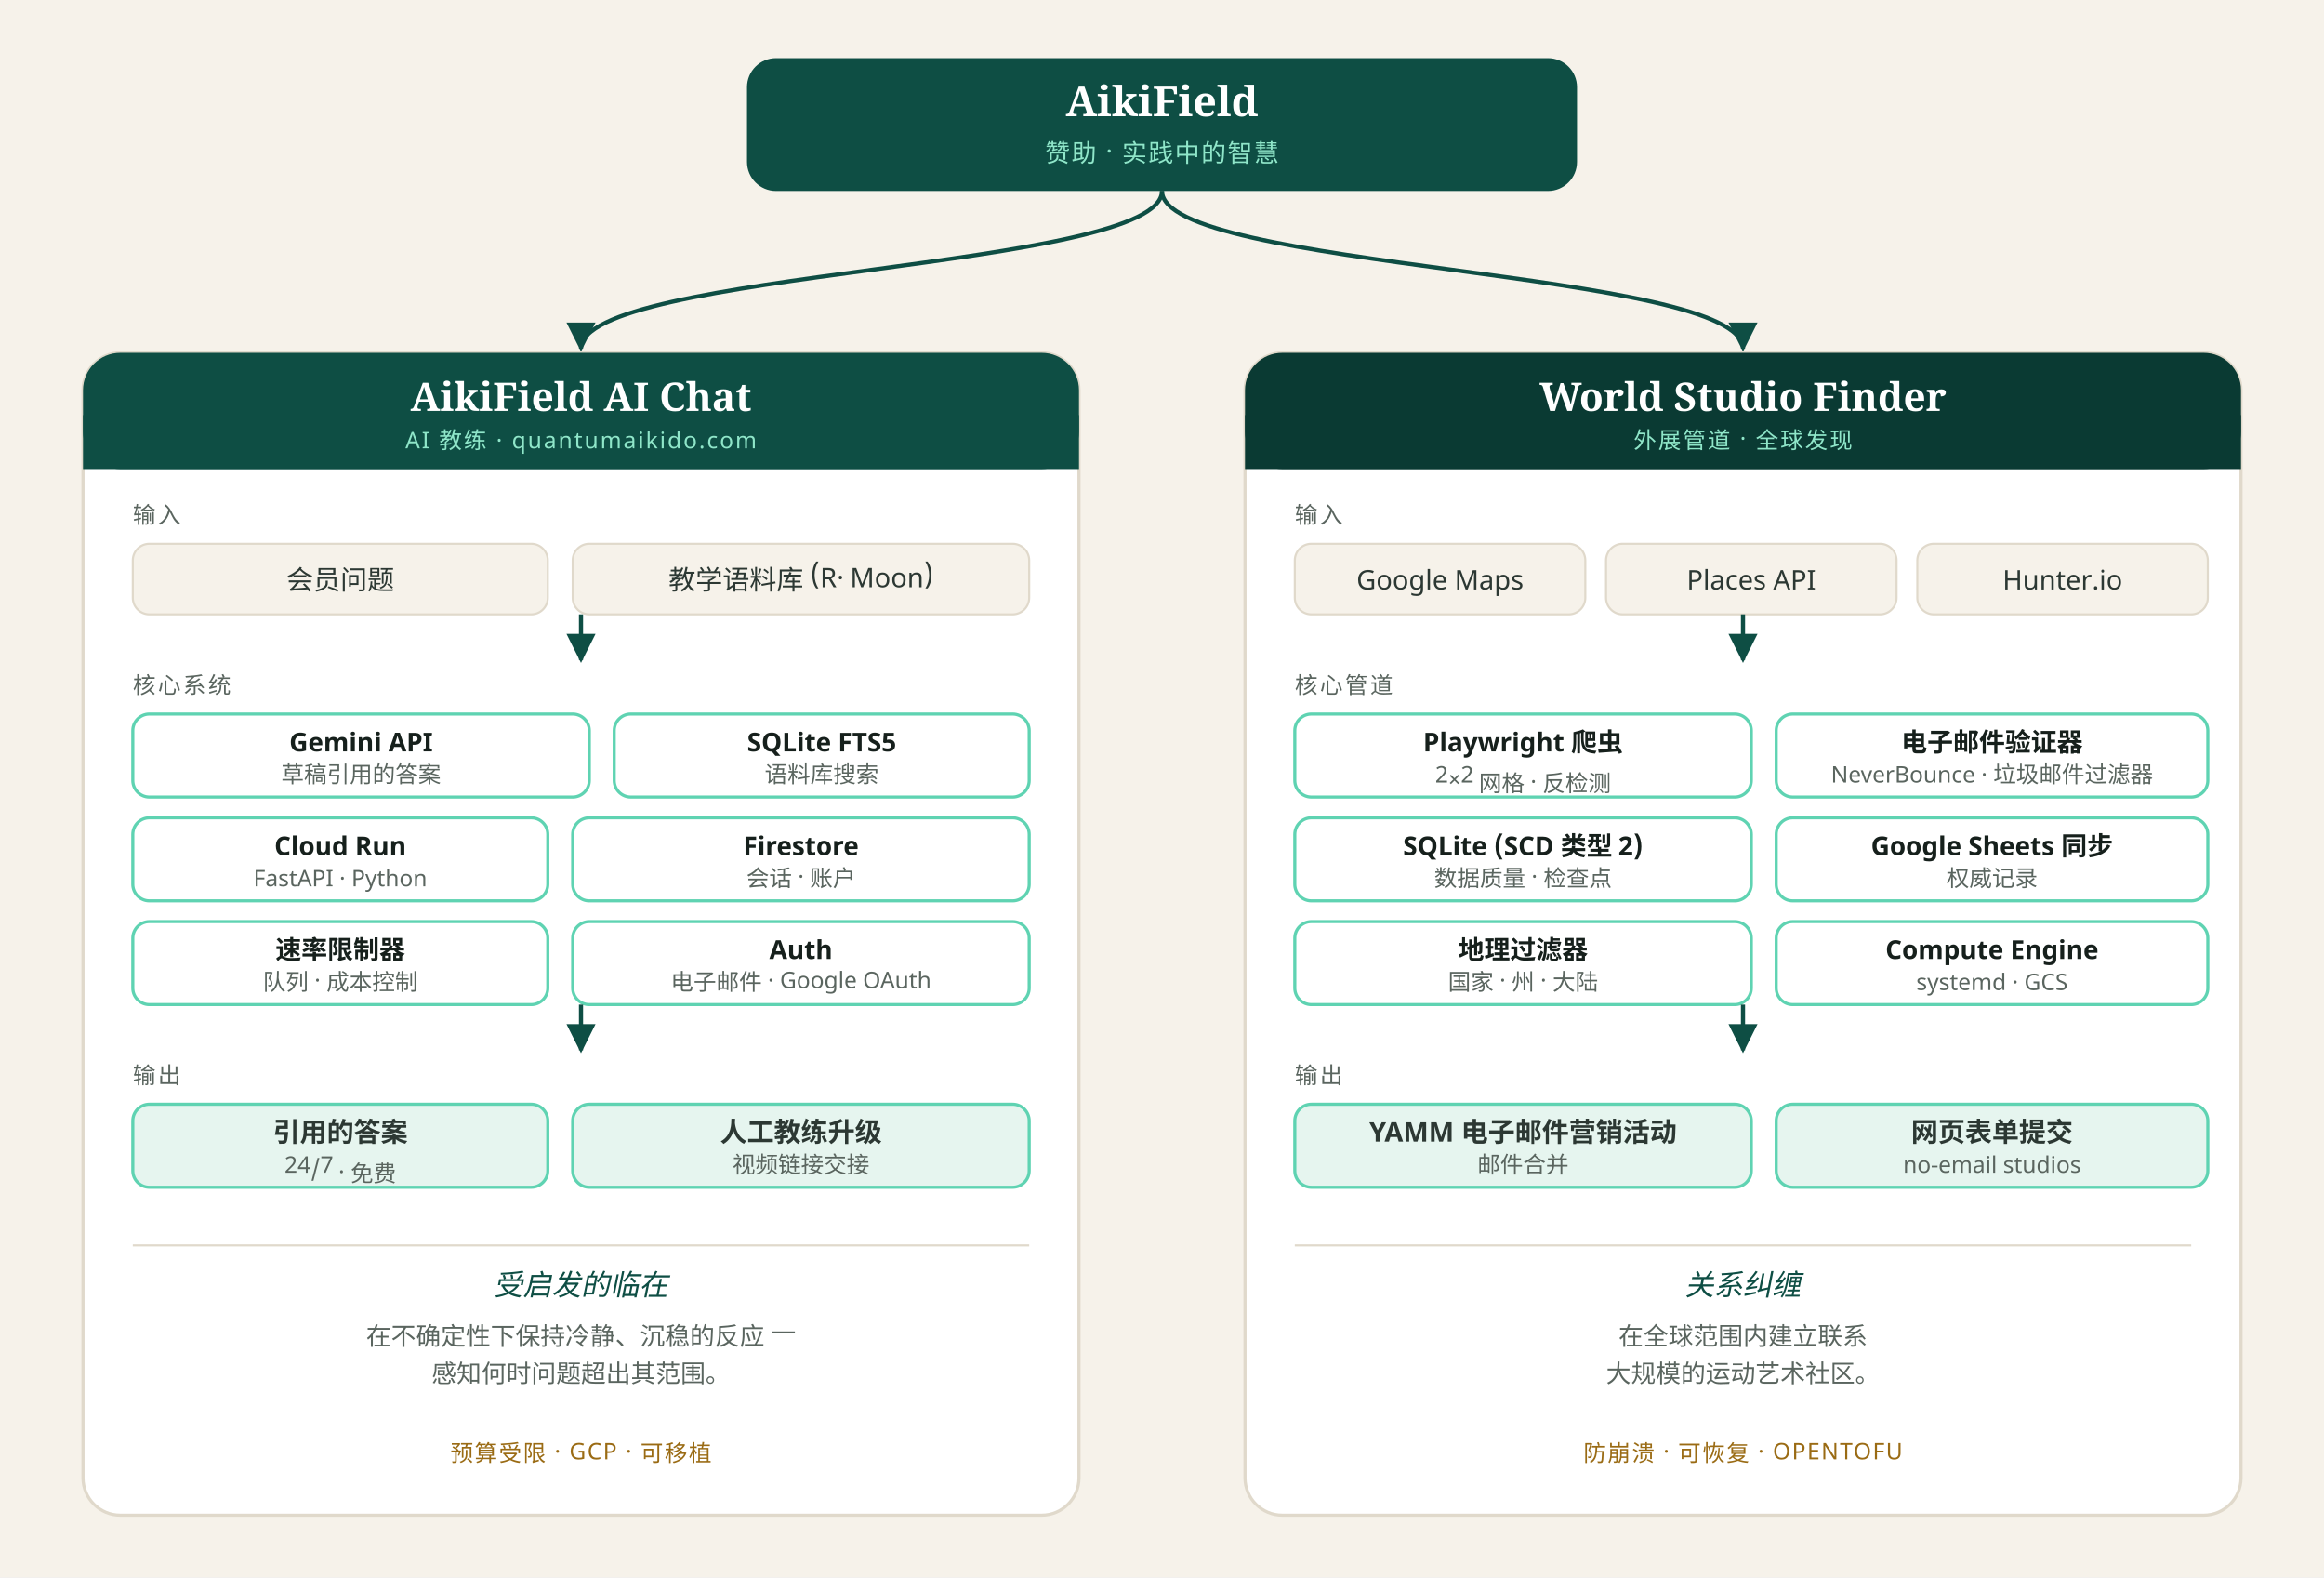
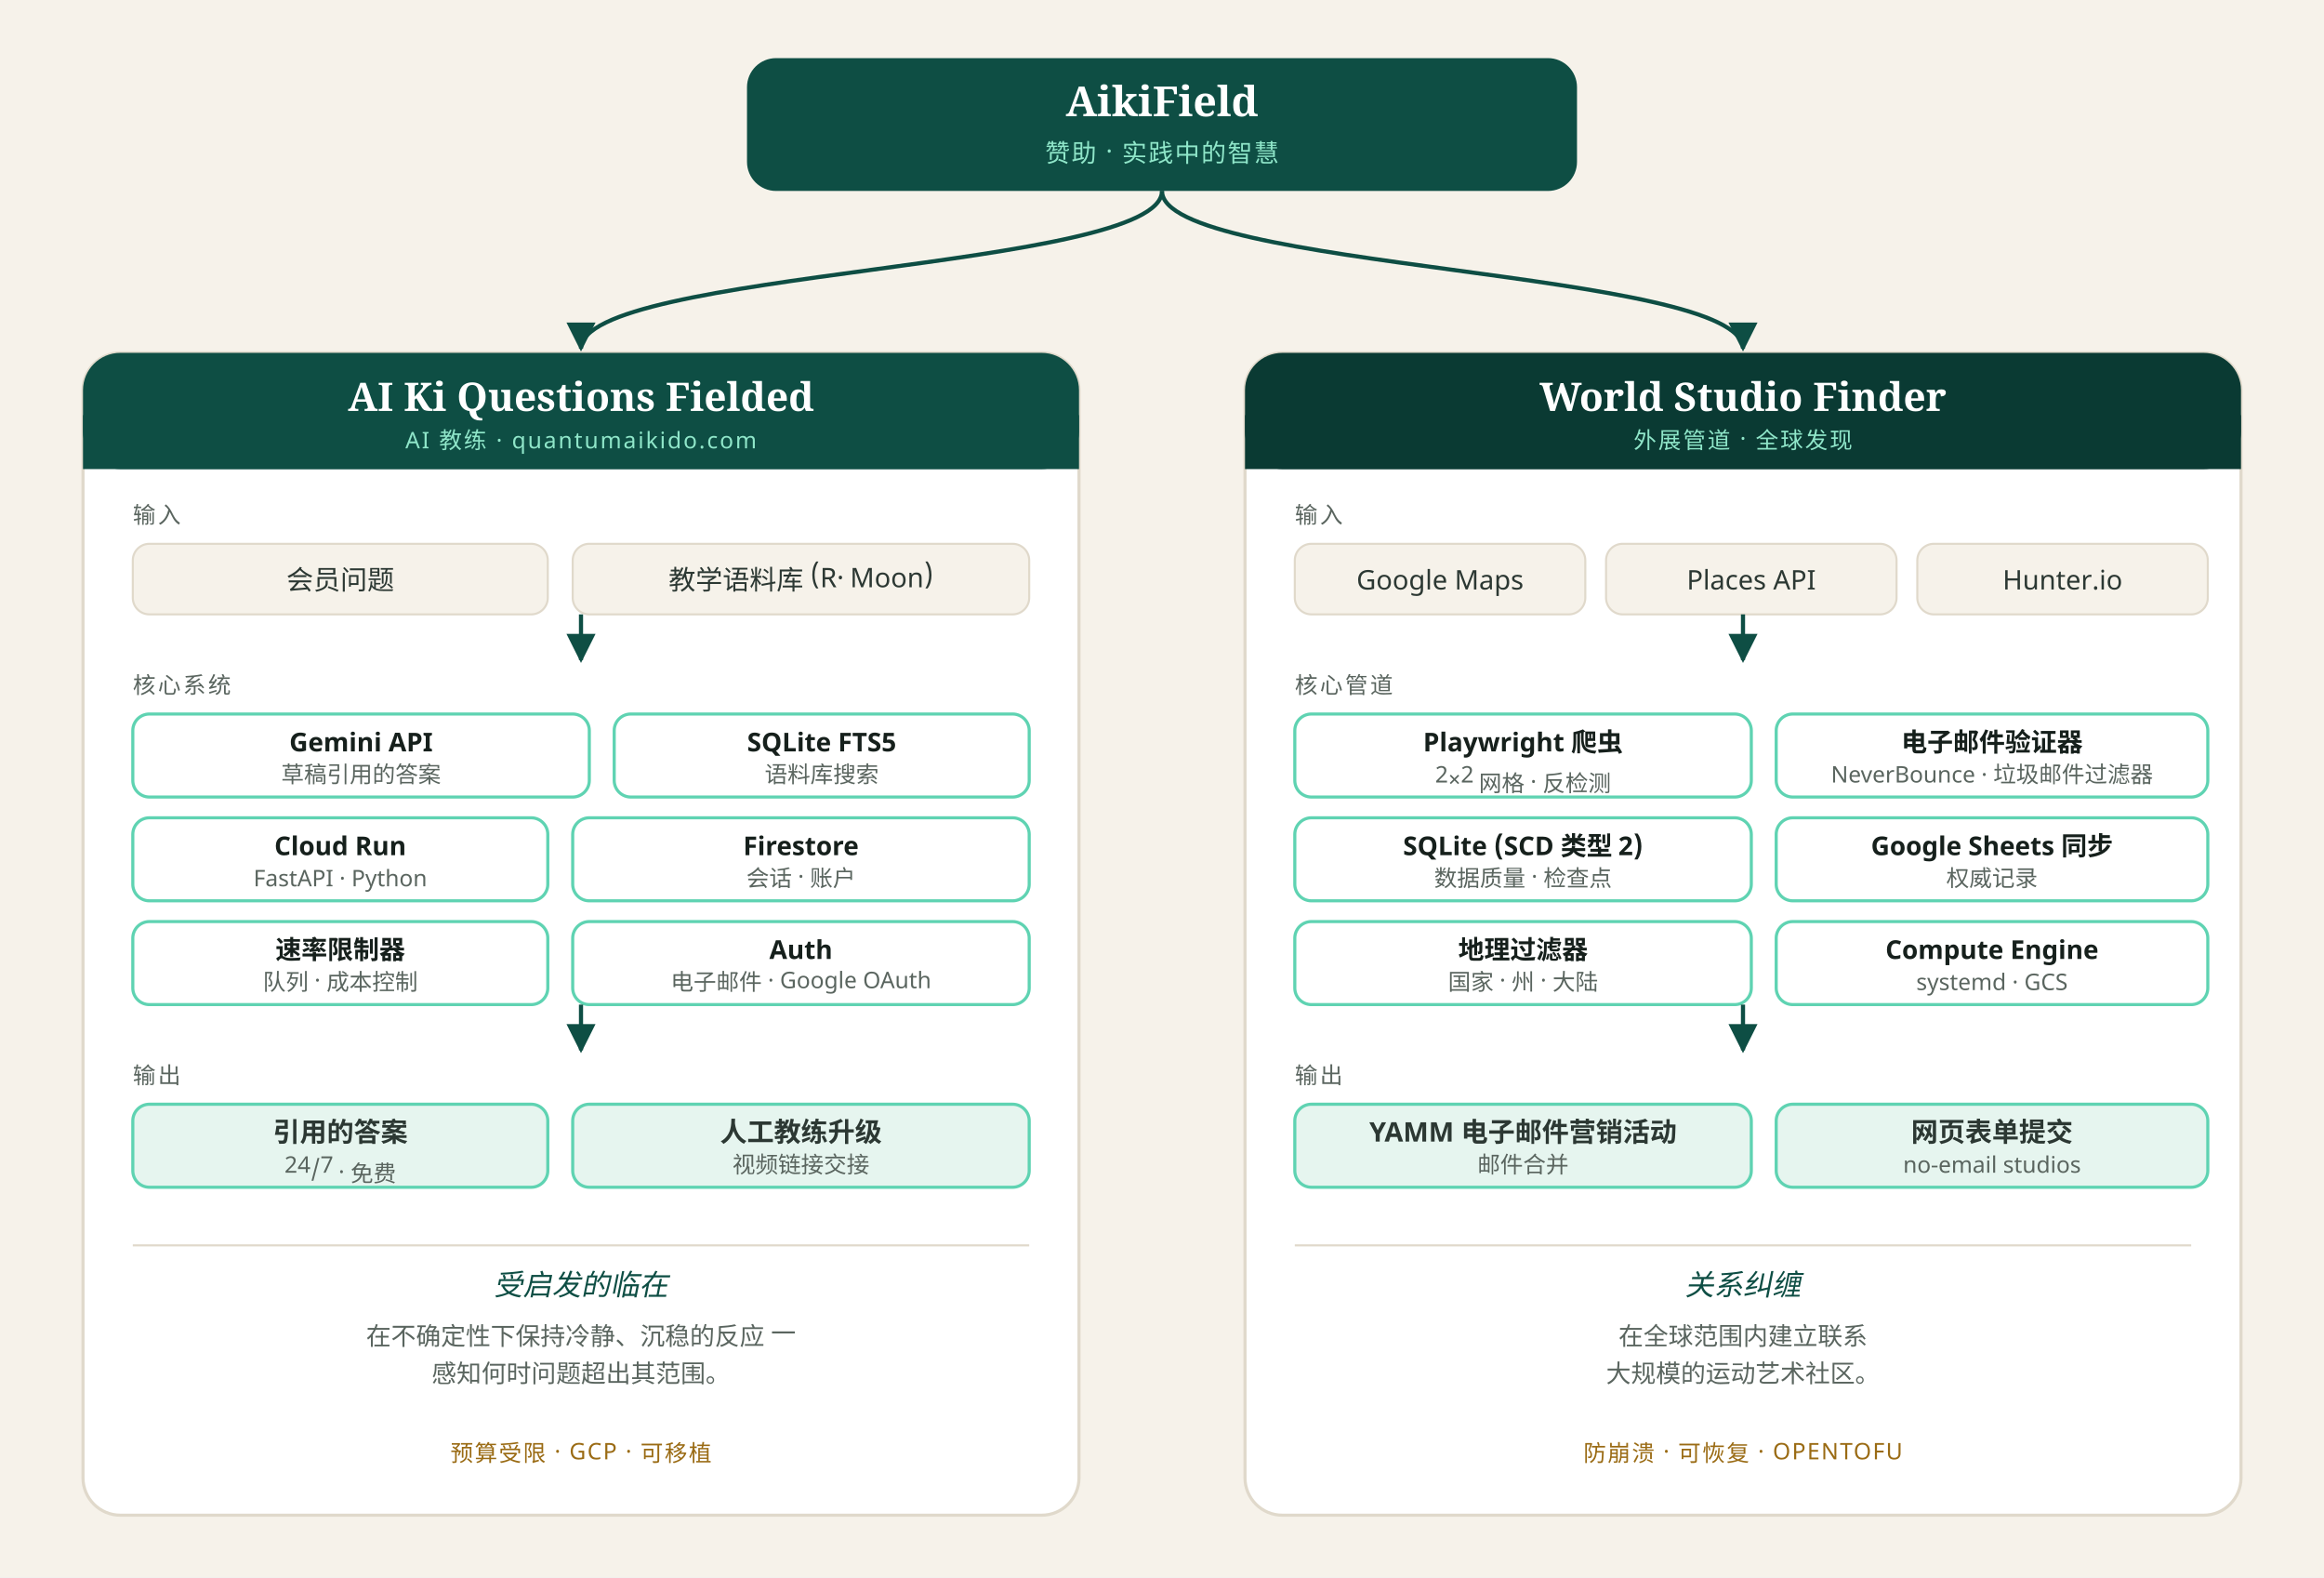
<svg xmlns="http://www.w3.org/2000/svg" xml:lang="zh" viewBox="0 0 1120 760" font-family="Noto Sans JP, Noto Sans SC, Noto Sans KR, Noto Naskh Arabic, Noto Sans Hebrew, Noto Sans Devanagari, Public Sans, sans-serif" role="img" aria-labelledby="ov-title ov-desc">
  <defs>
    <marker id="arrow" viewBox="0 0 10 10" refX="9" refY="5" markerWidth="7" markerHeight="7" orient="auto-start-reverse">
      <path d="M0,0 L10,5 L0,10 z" fill="#0E4E44" />
    </marker>
    <marker id="arrow-mint" viewBox="0 0 10 10" refX="9" refY="5" markerWidth="7" markerHeight="7" orient="auto-start-reverse">
      <path d="M0,0 L10,5 L0,10 z" fill="#5FD3B2" />
    </marker>
  </defs>
  <rect width="1120" height="760" fill="#F6F2EA" />
  <rect x="360" y="28" width="400" height="64" rx="14" fill="#0E4E44" />
  <text x="560" y="56" text-anchor="middle" fill="#fff" font-family="'Source Serif 4', Georgia, serif" font-size="20" font-weight="600">AikiField</text>
  <text x="560" y="78" text-anchor="middle" fill="#8FE6C9" font-size="12" letter-spacing="0.06em">赞助 · 实践中的智慧</text>
  <path d="M560,92 C560,130 280,130 280,168" stroke="#0E4E44" stroke-width="2" fill="none" marker-end="url(#arrow)" />
  <path d="M560,92 C560,130 840,130 840,168" stroke="#0E4E44" stroke-width="2" fill="none" marker-end="url(#arrow)" />
  <g id="proj-ai">
    <rect x="40" y="170" width="480" height="560" rx="18" fill="#ffffff" stroke="#E0D9CB" stroke-width="1.5" />
    <rect x="40" y="170" width="480" height="56" rx="18" fill="#0E4E44" />
    <rect x="40" y="200" width="480" height="26" fill="#0E4E44" />
-     <text x="280" y="198" text-anchor="middle" fill="#fff" font-family="'Source Serif 4', Georgia, serif" font-size="19" font-weight="600">AikiField AI Chat</text>
+     <text x="280" y="198" text-anchor="middle" fill="#fff" font-family="'Source Serif 4', Georgia, serif" font-size="19" font-weight="600">AI Ki Questions Fielded</text>
    <text x="280" y="216" text-anchor="middle" fill="#8FE6C9" font-size="11" letter-spacing="0.08em">AI 教练 · quantumaikido.com</text>
    <text x="64" y="252" fill="#5A655F" font-size="11" letter-spacing="0.1em">输入</text>
    <g font-size="13" fill="#2C3833">
      <rect x="64" y="262" width="200" height="34" rx="8" fill="#F6F2EA" stroke="#E0D9CB" />
      <text x="164" y="284" text-anchor="middle">会员问题</text>
      <rect x="276" y="262" width="220" height="34" rx="8" fill="#F6F2EA" stroke="#E0D9CB" />
      <text x="386" y="284" text-anchor="middle">教学语料库 (R. Moon)</text>
    </g>
    <path d="M280,296 L280,318" stroke="#0E4E44" stroke-width="2" marker-end="url(#arrow)" />
    <text x="64" y="334" fill="#5A655F" font-size="11" letter-spacing="0.1em">核心系统</text>
    <g font-size="12.5" fill="#16201C">
      <rect x="64" y="344" width="220" height="40" rx="8" fill="#ffffff" stroke="#5FD3B2" stroke-width="1.5" />
      <text x="174" y="362" text-anchor="middle" font-weight="600">Gemini API</text>
      <text x="174" y="377" text-anchor="middle" font-size="11" fill="#5A655F">草稿引用的答案</text>
      <rect x="296" y="344" width="200" height="40" rx="8" fill="#ffffff" stroke="#5FD3B2" stroke-width="1.5" />
      <text x="396" y="362" text-anchor="middle" font-weight="600">SQLite FTS5</text>
      <text x="396" y="377" text-anchor="middle" font-size="11" fill="#5A655F">语料库搜索</text>
      <rect x="64" y="394" width="200" height="40" rx="8" fill="#ffffff" stroke="#5FD3B2" stroke-width="1.5" />
      <text x="164" y="412" text-anchor="middle" font-weight="600">Cloud Run</text>
      <text x="164" y="427" text-anchor="middle" font-size="11" fill="#5A655F">FastAPI · Python</text>
      <rect x="276" y="394" width="220" height="40" rx="8" fill="#ffffff" stroke="#5FD3B2" stroke-width="1.5" />
      <text x="386" y="412" text-anchor="middle" font-weight="600">Firestore</text>
      <text x="386" y="427" text-anchor="middle" font-size="11" fill="#5A655F">会话 · 账户</text>
      <rect x="64" y="444" width="200" height="40" rx="8" fill="#ffffff" stroke="#5FD3B2" stroke-width="1.5" />
      <text x="164" y="462" text-anchor="middle" font-weight="600">速率限制器</text>
      <text x="164" y="477" text-anchor="middle" font-size="11" fill="#5A655F">队列 · 成本控制</text>
      <rect x="276" y="444" width="220" height="40" rx="8" fill="#ffffff" stroke="#5FD3B2" stroke-width="1.5" />
      <text x="386" y="462" text-anchor="middle" font-weight="600">Auth</text>
      <text x="386" y="477" text-anchor="middle" font-size="11" fill="#5A655F">电子邮件 · Google OAuth</text>
    </g>
    <path d="M280,484 L280,506" stroke="#0E4E44" stroke-width="2" marker-end="url(#arrow)" />
    <text x="64" y="522" fill="#5A655F" font-size="11" letter-spacing="0.1em">输出</text>
    <g font-size="13" fill="#2C3833">
      <rect x="64" y="532" width="200" height="40" rx="8" fill="#E6F5EF" stroke="#5FD3B2" stroke-width="1.5" />
      <text x="164" y="550" text-anchor="middle" font-weight="600">引用的答案</text>
      <text x="164" y="565" text-anchor="middle" font-size="11" fill="#5A655F">24/7 · 免费</text>
      <rect x="276" y="532" width="220" height="40" rx="8" fill="#E6F5EF" stroke="#5FD3B2" stroke-width="1.5" />
      <text x="386" y="550" text-anchor="middle" font-weight="600">人工教练升级</text>
      <text x="386" y="565" text-anchor="middle" font-size="11" fill="#5A655F">视频链接交接</text>
    </g>
    <line x1="64" y1="600" x2="496" y2="600" stroke="#E0D9CB" />
    <text x="280" y="624" text-anchor="middle" fill="#0E4E44" font-family="'Source Serif 4', Georgia, serif" font-size="14" font-style="italic">受启发的临在</text>
    <text x="280" y="648" text-anchor="middle" fill="#5A655F" font-size="12">在不确定性下保持冷静、沉稳的反应 —</text>
    <text x="280" y="666" text-anchor="middle" fill="#5A655F" font-size="12">感知何时问题超出其范围。</text>
    <text x="280" y="704" text-anchor="middle" fill="#9A6B14" font-size="11" letter-spacing="0.06em">预算受限 · GCP · 可移植</text>
  </g>
  <g id="proj-studio">
    <rect x="600" y="170" width="480" height="560" rx="18" fill="#ffffff" stroke="#E0D9CB" stroke-width="1.5" />
    <rect x="600" y="170" width="480" height="56" rx="18" fill="#0A3A33" />
    <rect x="600" y="200" width="480" height="26" fill="#0A3A33" />
    <text x="840" y="198" text-anchor="middle" fill="#fff" font-family="'Source Serif 4', Georgia, serif" font-size="19" font-weight="600">World Studio Finder</text>
    <text x="840" y="216" text-anchor="middle" fill="#8FE6C9" font-size="11" letter-spacing="0.08em">外展管道 · 全球发现</text>
    <text x="624" y="252" fill="#5A655F" font-size="11" letter-spacing="0.1em">输入</text>
    <g font-size="13" fill="#2C3833">
      <rect x="624" y="262" width="140" height="34" rx="8" fill="#F6F2EA" stroke="#E0D9CB" />
      <text x="694" y="284" text-anchor="middle">Google Maps</text>
      <rect x="774" y="262" width="140" height="34" rx="8" fill="#F6F2EA" stroke="#E0D9CB" />
      <text x="844" y="284" text-anchor="middle">Places API</text>
      <rect x="924" y="262" width="140" height="34" rx="8" fill="#F6F2EA" stroke="#E0D9CB" />
      <text x="994" y="284" text-anchor="middle">Hunter.io</text>
    </g>
    <path d="M840,296 L840,318" stroke="#0E4E44" stroke-width="2" marker-end="url(#arrow)" />
    <text x="624" y="334" fill="#5A655F" font-size="11" letter-spacing="0.1em">核心管道</text>
    <g font-size="12.5" fill="#16201C">
      <rect x="624" y="344" width="220" height="40" rx="8" fill="#ffffff" stroke="#5FD3B2" stroke-width="1.5" />
      <text x="734" y="362" text-anchor="middle" font-weight="600">Playwright 爬虫</text>
      <text x="734" y="377" text-anchor="middle" font-size="11" fill="#5A655F">2×2 网格 · 反检测</text>
      <rect x="856" y="344" width="208" height="40" rx="8" fill="#ffffff" stroke="#5FD3B2" stroke-width="1.5" />
      <text x="960" y="362" text-anchor="middle" font-weight="600">电子邮件验证器</text>
      <text x="960" y="377" text-anchor="middle" font-size="11" fill="#5A655F">NeverBounce · 垃圾邮件过滤器</text>
      <rect x="624" y="394" width="220" height="40" rx="8" fill="#ffffff" stroke="#5FD3B2" stroke-width="1.5" />
      <text x="734" y="412" text-anchor="middle" font-weight="600">SQLite (SCD 类型 2)</text>
      <text x="734" y="427" text-anchor="middle" font-size="11" fill="#5A655F">数据质量 · 检查点</text>
      <rect x="856" y="394" width="208" height="40" rx="8" fill="#ffffff" stroke="#5FD3B2" stroke-width="1.5" />
      <text x="960" y="412" text-anchor="middle" font-weight="600">Google Sheets 同步</text>
      <text x="960" y="427" text-anchor="middle" font-size="11" fill="#5A655F">权威记录</text>
      <rect x="624" y="444" width="220" height="40" rx="8" fill="#ffffff" stroke="#5FD3B2" stroke-width="1.5" />
      <text x="734" y="462" text-anchor="middle" font-weight="600">地理过滤器</text>
      <text x="734" y="477" text-anchor="middle" font-size="11" fill="#5A655F">国家 · 州 · 大陆</text>
      <rect x="856" y="444" width="208" height="40" rx="8" fill="#ffffff" stroke="#5FD3B2" stroke-width="1.5" />
      <text x="960" y="462" text-anchor="middle" font-weight="600">Compute Engine</text>
      <text x="960" y="477" text-anchor="middle" font-size="11" fill="#5A655F">systemd · GCS</text>
    </g>
    <path d="M840,484 L840,506" stroke="#0E4E44" stroke-width="2" marker-end="url(#arrow)" />
    <text x="624" y="522" fill="#5A655F" font-size="11" letter-spacing="0.1em">输出</text>
    <g font-size="13" fill="#2C3833">
      <rect x="624" y="532" width="220" height="40" rx="8" fill="#E6F5EF" stroke="#5FD3B2" stroke-width="1.5" />
      <text x="734" y="550" text-anchor="middle" font-weight="600">YAMM 电子邮件营销活动</text>
      <text x="734" y="565" text-anchor="middle" font-size="11" fill="#5A655F">邮件合并</text>
      <rect x="856" y="532" width="208" height="40" rx="8" fill="#E6F5EF" stroke="#5FD3B2" stroke-width="1.5" />
      <text x="960" y="550" text-anchor="middle" font-weight="600">网页表单提交</text>
      <text x="960" y="565" text-anchor="middle" font-size="11" fill="#5A655F">no-email studios</text>
    </g>
    <line x1="624" y1="600" x2="1056" y2="600" stroke="#E0D9CB" />
    <text x="840" y="624" text-anchor="middle" fill="#0E4E44" font-family="'Source Serif 4', Georgia, serif" font-size="14" font-style="italic">关系纠缠</text>
    <text x="840" y="648" text-anchor="middle" fill="#5A655F" font-size="12">在全球范围内建立联系</text>
    <text x="840" y="666" text-anchor="middle" fill="#5A655F" font-size="12">大规模的运动艺术社区。</text>
    <text x="840" y="704" text-anchor="middle" fill="#9A6B14" font-size="11" letter-spacing="0.06em">防崩溃 · 可恢复 · OPENTOFU</text>
  </g>
</svg>
